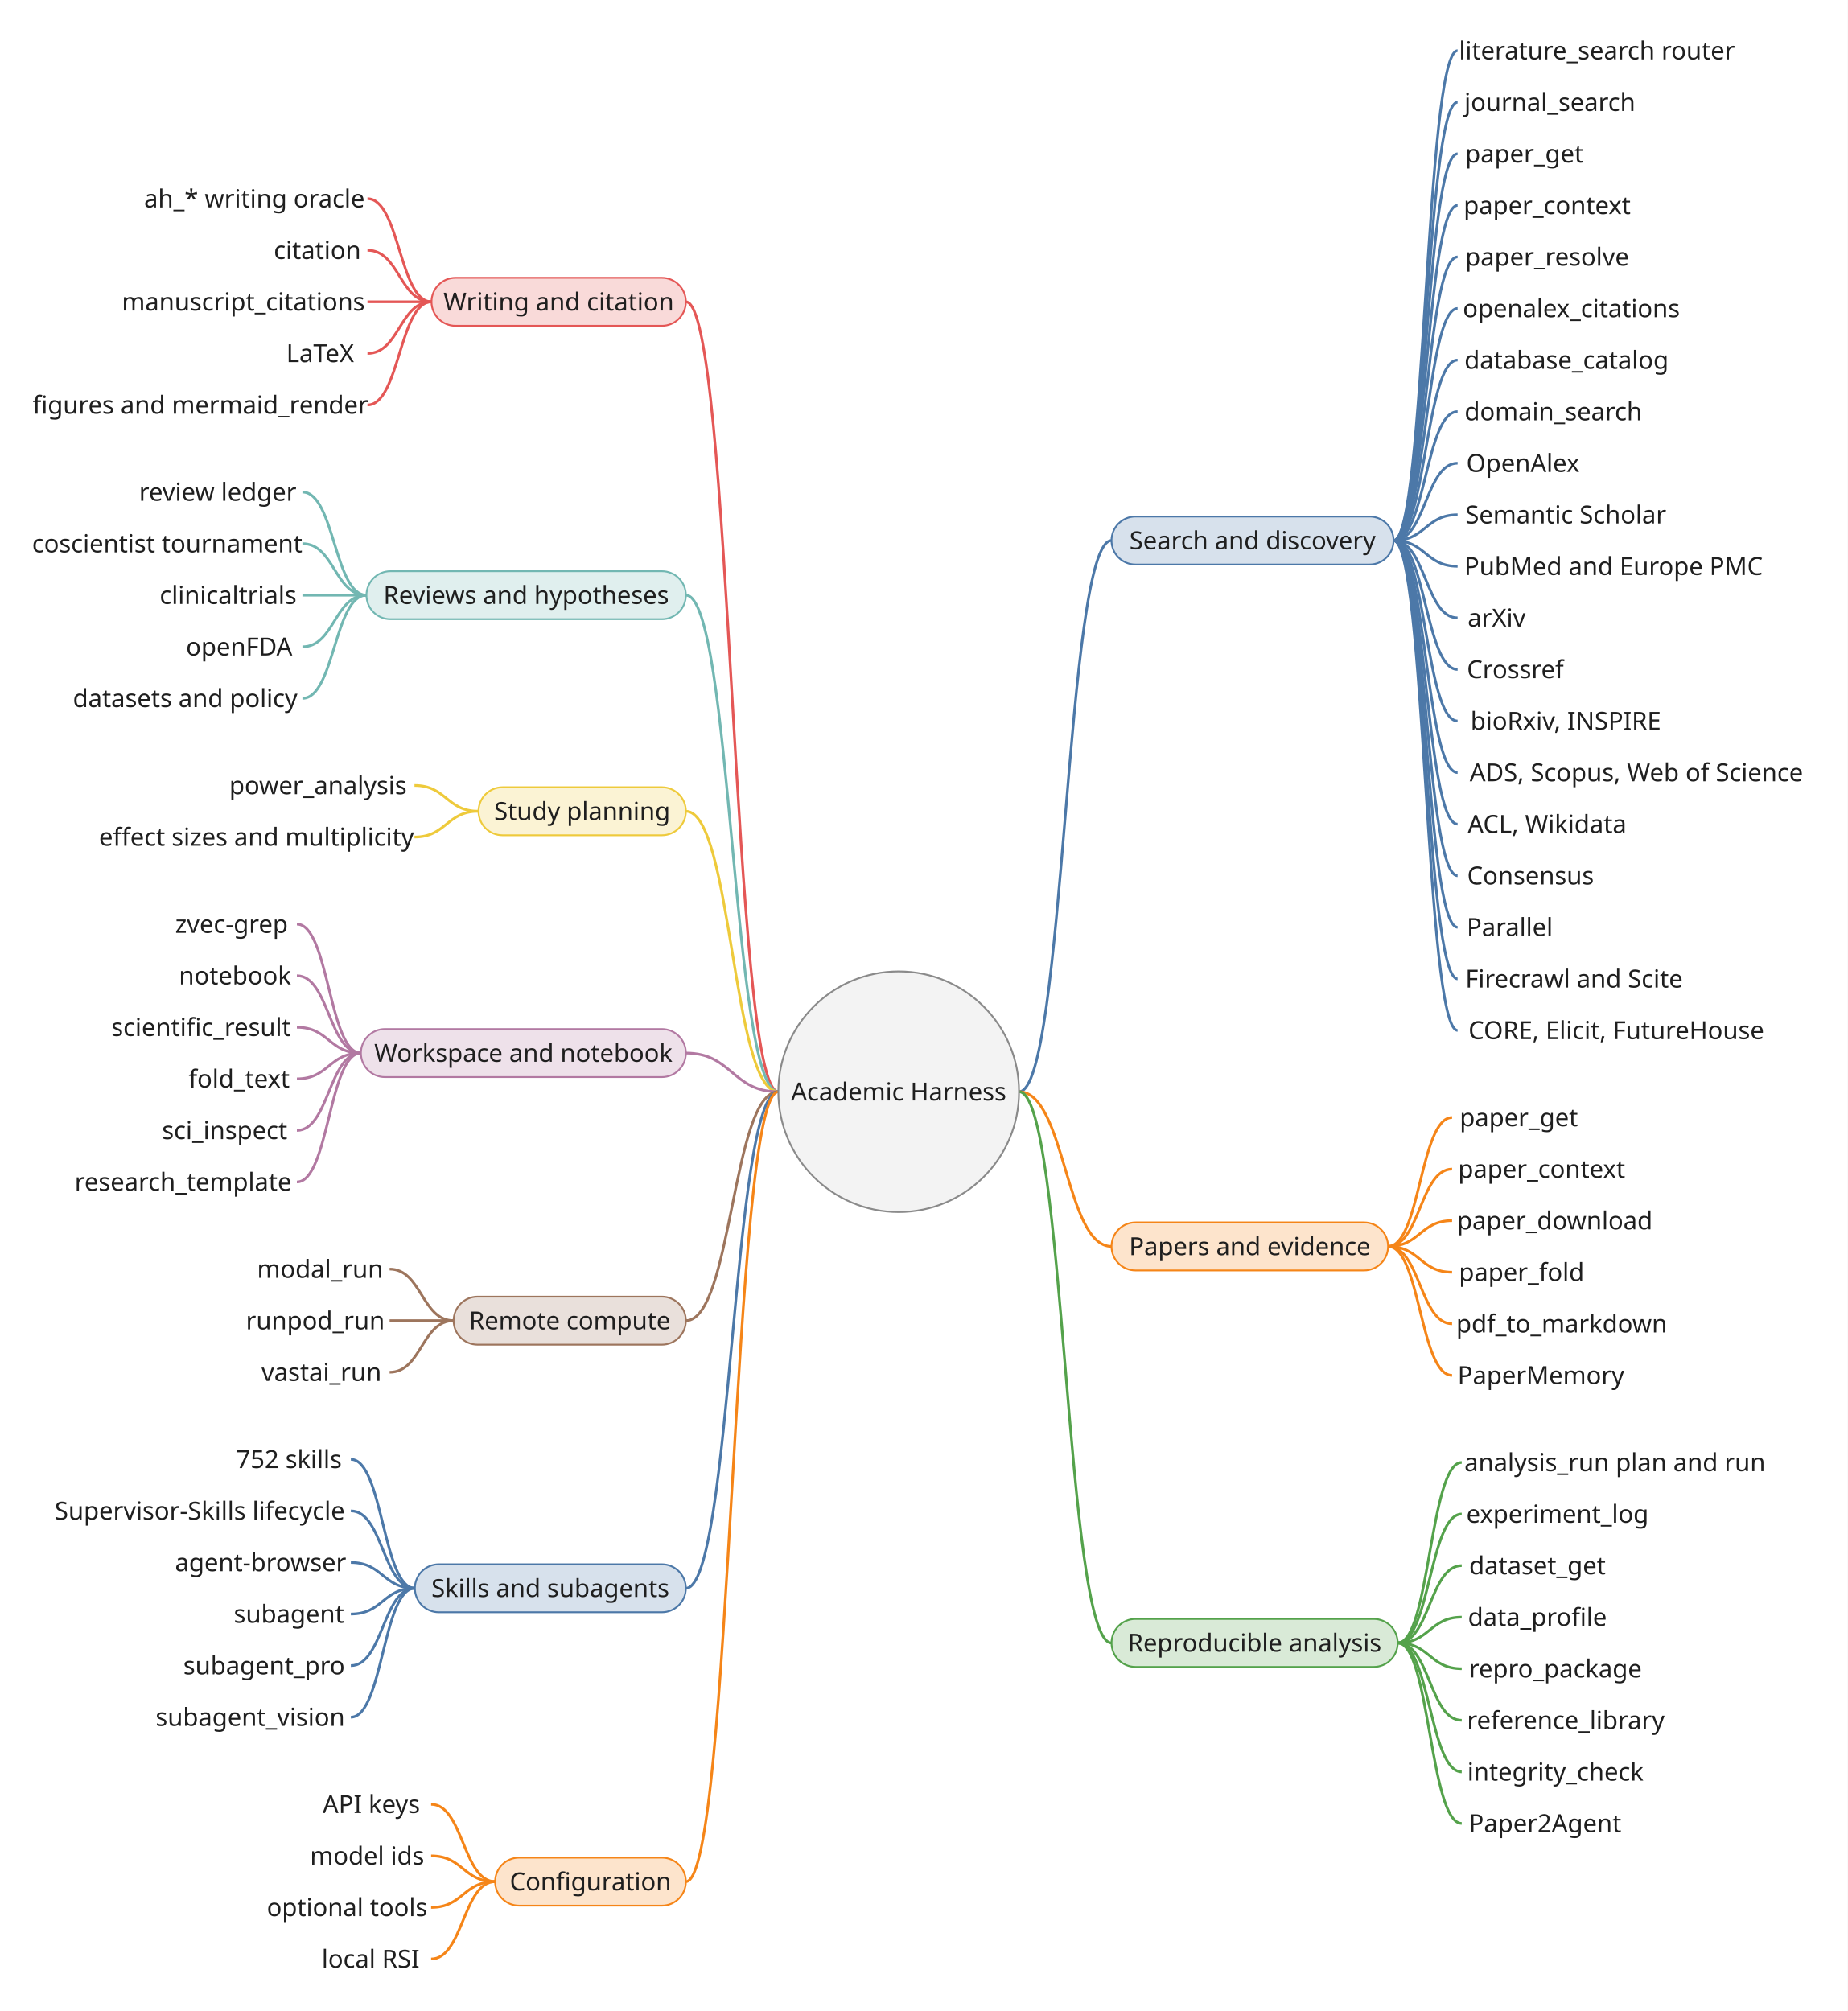
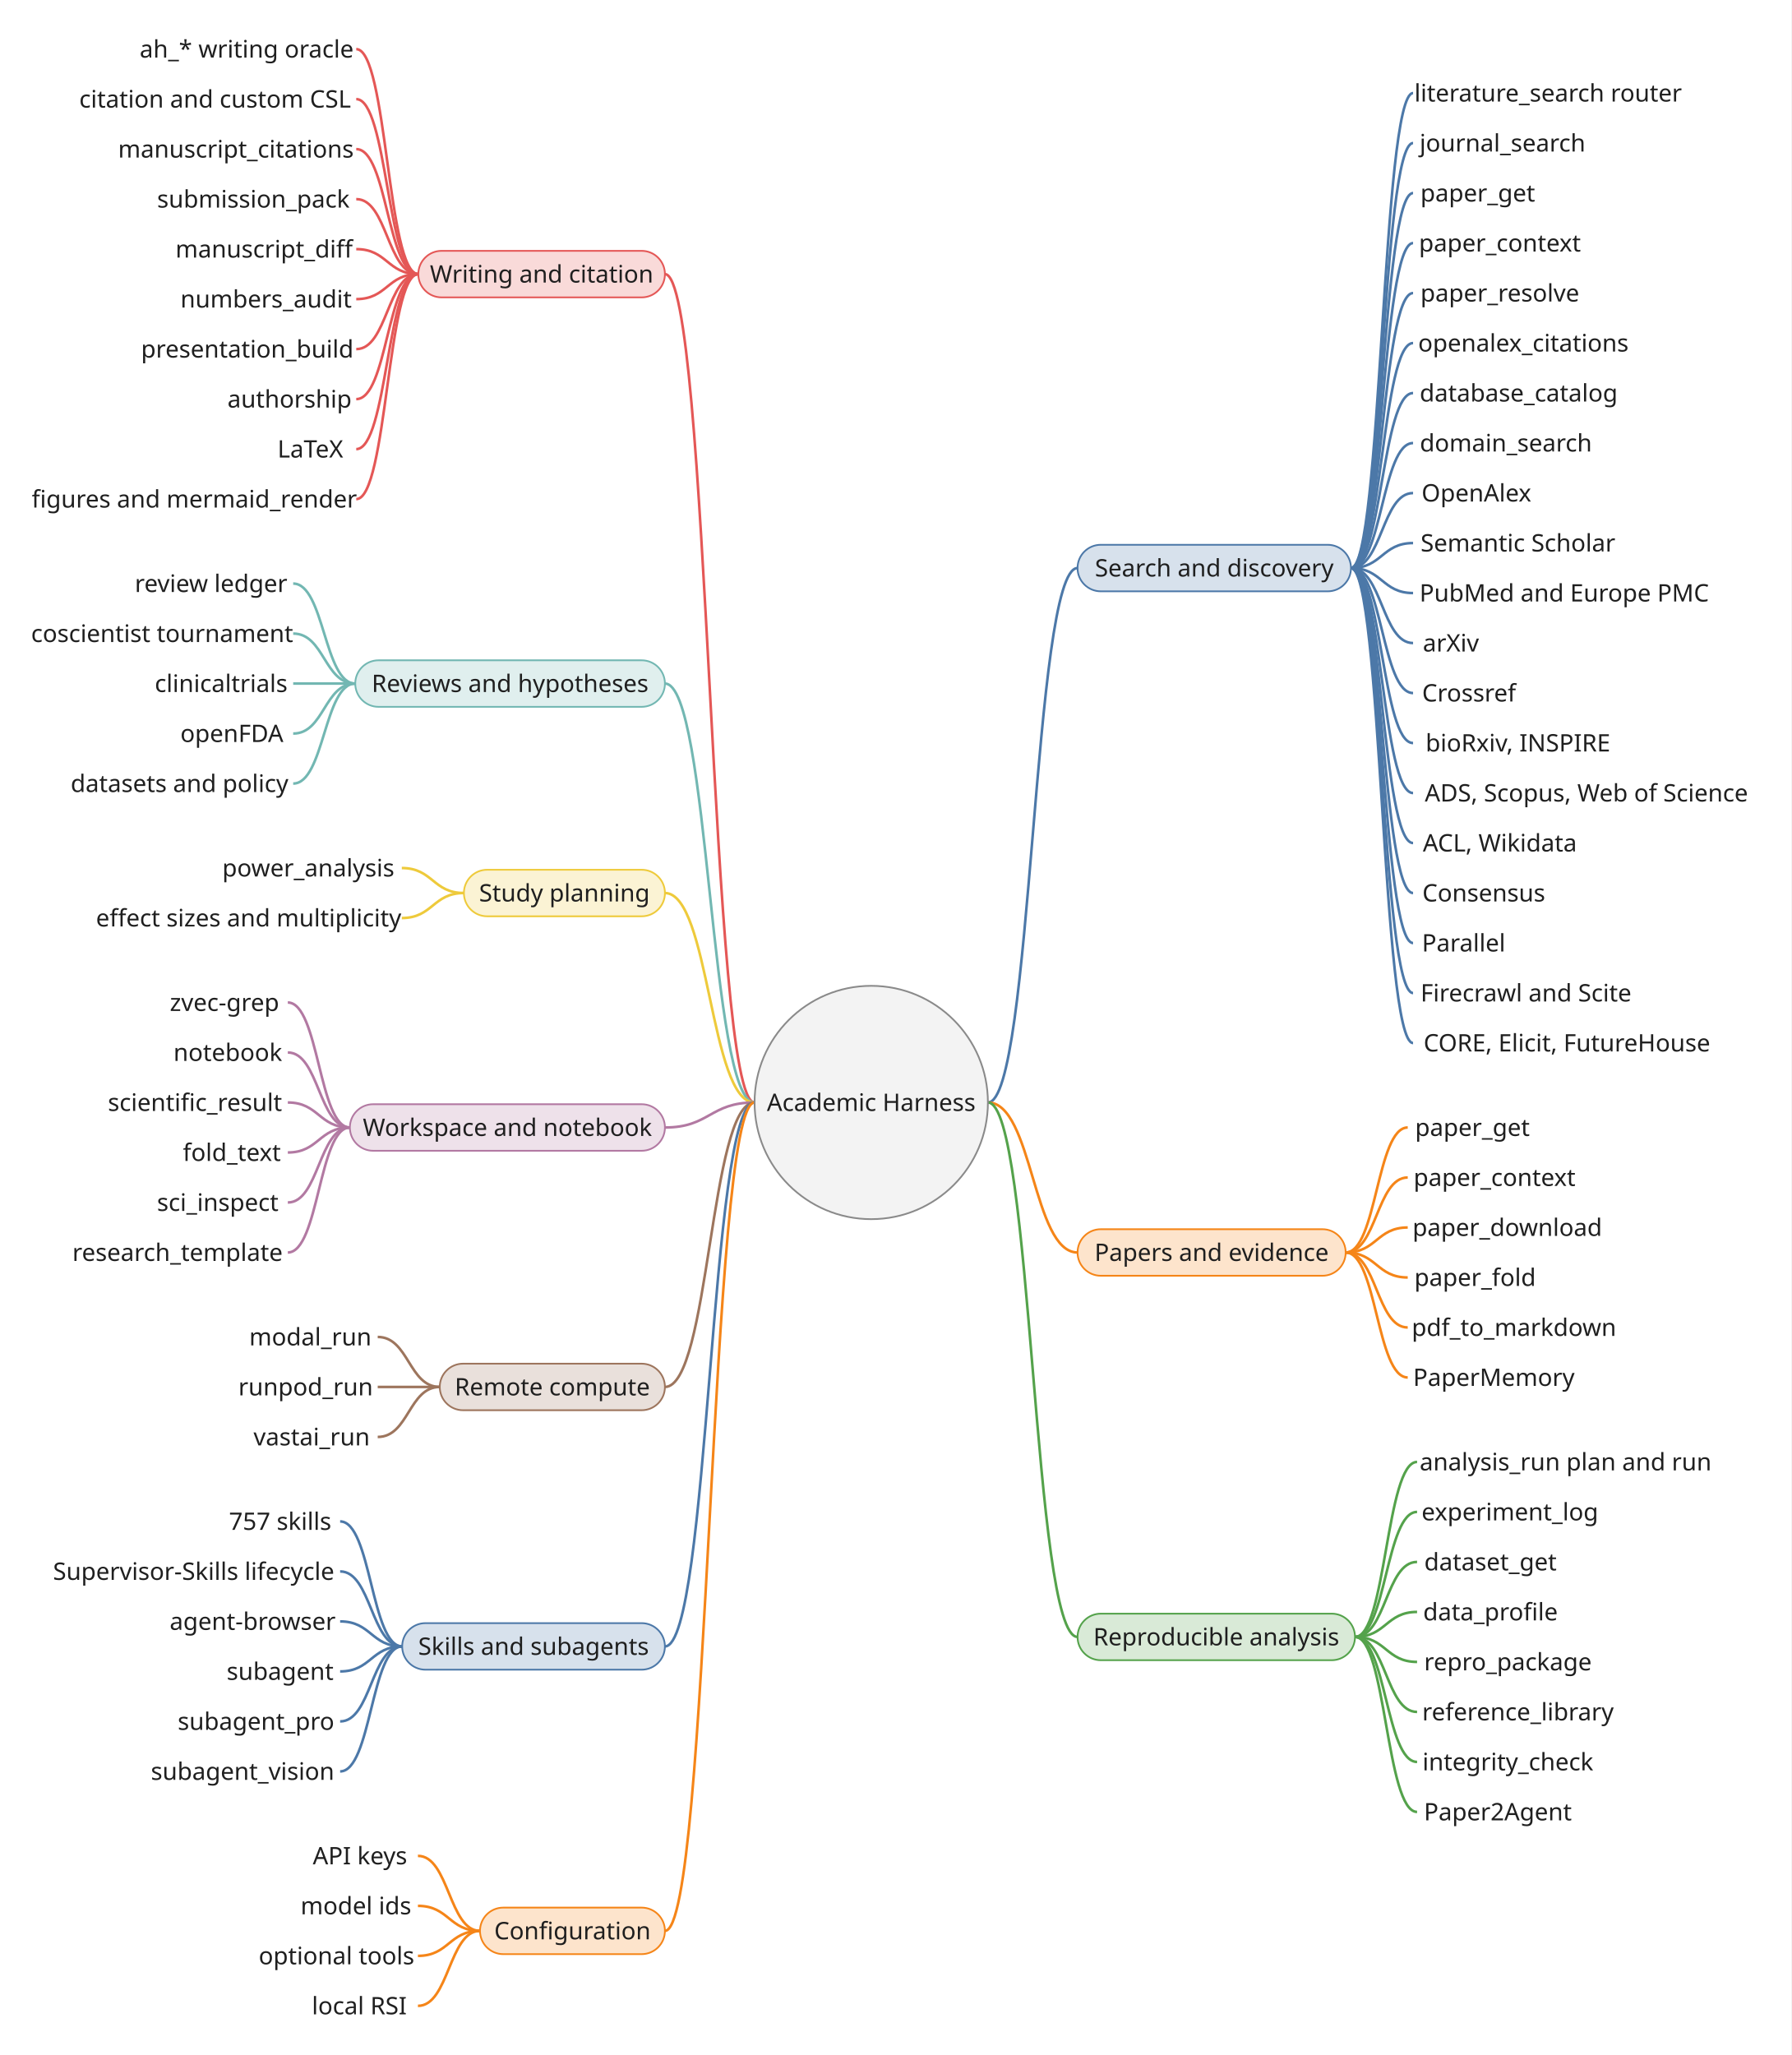
- <svg xmlns="http://www.w3.org/2000/svg" class="pele pele-mindmap" viewBox="0 0 1039 1131" width="1039" height="1131" style="max-width:100%;height:auto;--_bg:#fff;--_fg:#1f1f1f;--_m:#6e6e6e;--_l:#1f1f1f;--_s:#f3f3f3;--_a:#e6e6e6;--_b:#8a8a8a;--_c:#5b7bd5;color:#1f1f1f;--_fm:monospace;font:14px sans-serif;letter-spacing:normal;word-spacing:normal;text-transform:none;direction:ltr;font-family:sans-serif" fill="#1f1f1f" role="graphics-document document" aria-roledescription="mindmap">
+ <svg xmlns="http://www.w3.org/2000/svg" class="pele pele-mindmap" viewBox="0 0 1039 1192" width="1039" height="1192" style="max-width:100%;height:auto;--_bg:#fff;--_fg:#1f1f1f;--_m:#6e6e6e;--_l:#1f1f1f;--_s:#f3f3f3;--_a:#e6e6e6;--_b:#8a8a8a;--_c:#5b7bd5;color:#1f1f1f;--_fm:monospace;font:14px sans-serif;letter-spacing:normal;word-spacing:normal;text-transform:none;direction:ltr;font-family:sans-serif" fill="#1f1f1f" role="graphics-document document" aria-roledescription="mindmap">
  <rect width="100%" height="100%" fill="#ffffff" />
-   <g transform="translate(505.35,614)">
+   <g transform="translate(505.35,639.5)">
    <g class="pele-branch pele-section-0">
      <g class="pele-edges" fill="none" stroke="#4c78a8" stroke-width="1.5">
        <path class="pele-edge" d="M67.67,0C93.67,0 93.67,-310 119.67,-310" />
        <path class="pele-edge" d="M278.28,-310C296.28,-310 296.28,-585.5 314.28,-585.5" />
        <path class="pele-edge" d="M278.28,-310C296.28,-310 296.28,-556.5 314.28,-556.5" />
        <path class="pele-edge" d="M278.28,-310C296.28,-310 296.28,-527.5 314.28,-527.5" />
        <path class="pele-edge" d="M278.28,-310C296.28,-310 296.28,-498.5 314.28,-498.5" />
        <path class="pele-edge" d="M278.28,-310C296.28,-310 296.28,-469.5 314.28,-469.5" />
        <path class="pele-edge" d="M278.28,-310C296.28,-310 296.28,-440.5 314.28,-440.5" />
        <path class="pele-edge" d="M278.28,-310C296.28,-310 296.28,-411.5 314.28,-411.5" />
        <path class="pele-edge" d="M278.28,-310C296.28,-310 296.28,-382.5 314.28,-382.5" />
        <path class="pele-edge" d="M278.28,-310C296.28,-310 296.28,-353.5 314.28,-353.5" />
        <path class="pele-edge" d="M278.28,-310C296.28,-310 296.28,-324.5 314.28,-324.5" />
        <path class="pele-edge" d="M278.28,-310C296.28,-310 296.28,-295.5 314.28,-295.5" />
        <path class="pele-edge" d="M278.28,-310C296.28,-310 296.28,-266.5 314.28,-266.5" />
        <path class="pele-edge" d="M278.28,-310C296.28,-310 296.28,-237.5 314.28,-237.5" />
        <path class="pele-edge" d="M278.28,-310C296.28,-310 296.28,-208.5 314.28,-208.5" />
        <path class="pele-edge" d="M278.28,-310C296.28,-310 296.28,-179.5 314.28,-179.5" />
        <path class="pele-edge" d="M278.28,-310C296.28,-310 296.28,-150.5 314.28,-150.5" />
        <path class="pele-edge" d="M278.28,-310C296.28,-310 296.28,-121.5 314.28,-121.5" />
        <path class="pele-edge" d="M278.28,-310C296.28,-310 296.28,-92.5 314.28,-92.5" />
        <path class="pele-edge" d="M278.28,-310C296.28,-310 296.28,-63.5 314.28,-63.5" />
        <path class="pele-edge" d="M278.28,-310C296.28,-310 296.28,-34.5 314.28,-34.5" />
      </g>
      <g class="pele-node pele-shape-branch" data-id="Search and discovery" transform="translate(198.97,-310)">
        <rect x="-79.31" y="-13.5" width="158.61" height="27" rx="13.5" fill="#4c78a8" fill-opacity="0.22" stroke="#4c78a8" />
        <text class="pele-label" x="0" y="4.9" text-anchor="middle">Search and discovery</text>
      </g>
      <g class="pele-node pele-shape-text" data-id="literature_search router" transform="translate(392.64,-585.5)">
        <text class="pele-label" x="0" y="4.9" text-anchor="middle">literature_search router</text>
      </g>
      <g class="pele-node pele-shape-text" data-id="journal_search" transform="translate(366.18,-556.5)">
        <text class="pele-label" x="0" y="4.9" text-anchor="middle">journal_search</text>
      </g>
      <g class="pele-node pele-shape-text" data-id="paper_get" transform="translate(351.8,-527.5)">
        <text class="pele-label" x="0" y="4.9" text-anchor="middle">paper_get</text>
      </g>
      <g class="pele-node pele-shape-text" data-id="paper_context" transform="translate(364.64,-498.5)">
        <text class="pele-label" x="0" y="4.9" text-anchor="middle">paper_context</text>
      </g>
      <g class="pele-node pele-shape-text" data-id="paper_resolve" transform="translate(364.63,-469.5)">
        <text class="pele-label" x="0" y="4.9" text-anchor="middle">paper_resolve</text>
      </g>
      <g class="pele-node pele-shape-text" data-id="openalex_citations" transform="translate(378.25,-440.5)">
        <text class="pele-label" x="0" y="4.9" text-anchor="middle">openalex_citations</text>
      </g>
      <g class="pele-node pele-shape-text" data-id="database_catalog" transform="translate(375.54,-411.5)">
        <text class="pele-label" x="0" y="4.9" text-anchor="middle">database_catalog</text>
      </g>
      <g class="pele-node pele-shape-text" data-id="domain_search" transform="translate(368.13,-382.5)">
        <text class="pele-label" x="0" y="4.9" text-anchor="middle">domain_search</text>
      </g>
      <g class="pele-node pele-shape-text" data-id="OpenAlex" transform="translate(351.02,-353.5)">
        <text class="pele-label" x="0" y="4.9" text-anchor="middle">OpenAlex</text>
      </g>
      <g class="pele-node pele-shape-text" data-id="Semantic Scholar" transform="translate(375.13,-324.5)">
        <text class="pele-label" x="0" y="4.9" text-anchor="middle">Semantic Scholar</text>
      </g>
      <g class="pele-node pele-shape-text" data-id="PubMed and Europe PMC" transform="translate(401.98,-295.5)">
        <text class="pele-label" x="0" y="4.9" text-anchor="middle">PubMed and Europe PMC</text>
      </g>
      <g class="pele-node pele-shape-text" data-id="arXiv" transform="translate(336.22,-266.5)">
        <text class="pele-label" x="0" y="4.9" text-anchor="middle">arXiv</text>
      </g>
      <g class="pele-node pele-shape-text" data-id="Crossref" transform="translate(346.72,-237.5)">
        <text class="pele-label" x="0" y="4.9" text-anchor="middle">Crossref</text>
      </g>
      <g class="pele-node pele-shape-text" data-id="bioRxiv, INSPIRE" transform="translate(375.12,-208.5)">
        <text class="pele-label" x="0" y="4.9" text-anchor="middle">bioRxiv, INSPIRE</text>
      </g>
      <g class="pele-node pele-shape-text" data-id="ADS, Scopus, Web of Science" transform="translate(414.82,-179.5)">
        <text class="pele-label" x="0" y="4.9" text-anchor="middle">ADS, Scopus, Web of Science</text>
      </g>
      <g class="pele-node pele-shape-text" data-id="ACL, Wikidata" transform="translate(364.62,-150.5)">
        <text class="pele-label" x="0" y="4.9" text-anchor="middle">ACL, Wikidata</text>
      </g>
      <g class="pele-node pele-shape-text" data-id="Consensus" transform="translate(355.29,-121.5)">
        <text class="pele-label" x="0" y="4.9" text-anchor="middle">Consensus</text>
      </g>
      <g class="pele-node pele-shape-text" data-id="Parallel" transform="translate(343.62,-92.5)">
        <text class="pele-label" x="0" y="4.9" text-anchor="middle">Parallel</text>
      </g>
      <g class="pele-node pele-shape-text" data-id="Firecrawl and Scite" transform="translate(379.79,-63.5)">
        <text class="pele-label" x="0" y="4.9" text-anchor="middle">Firecrawl and Scite</text>
      </g>
      <g class="pele-node pele-shape-text" data-id="CORE, Elicit, FutureHouse" transform="translate(403.52,-34.5)">
        <text class="pele-label" x="0" y="4.9" text-anchor="middle">CORE, Elicit, FutureHouse</text>
      </g>
    </g>
    <g class="pele-branch pele-section-1">
      <g class="pele-edges" fill="none" stroke="#f58518" stroke-width="1.5">
        <path class="pele-edge" d="M67.67,0C93.67,0 93.67,87 119.67,87" />
        <path class="pele-edge" d="M275.18,87C293.18,87 293.18,14.5 311.18,14.5" />
        <path class="pele-edge" d="M275.18,87C293.18,87 293.18,43.5 311.18,43.5" />
        <path class="pele-edge" d="M275.18,87C293.18,87 293.18,72.5 311.18,72.5" />
        <path class="pele-edge" d="M275.18,87C293.18,87 293.18,101.5 311.18,101.5" />
        <path class="pele-edge" d="M275.18,87C293.18,87 293.18,130.5 311.18,130.5" />
        <path class="pele-edge" d="M275.18,87C293.18,87 293.18,159.5 311.18,159.5" />
      </g>
      <g class="pele-node pele-shape-branch" data-id="Papers and evidence" transform="translate(197.43,87)">
        <rect x="-77.76" y="-13.5" width="155.52" height="27" rx="13.5" fill="#f58518" fill-opacity="0.22" stroke="#f58518" />
        <text class="pele-label" x="0" y="4.9" text-anchor="middle">Papers and evidence</text>
      </g>
      <g class="pele-node pele-shape-text" data-id="paper_get" transform="translate(348.71,14.5)">
        <text class="pele-label" x="0" y="4.9" text-anchor="middle">paper_get</text>
      </g>
      <g class="pele-node pele-shape-text" data-id="paper_context" transform="translate(361.54,43.5)">
        <text class="pele-label" x="0" y="4.9" text-anchor="middle">paper_context</text>
      </g>
      <g class="pele-node pele-shape-text" data-id="paper_download" transform="translate(368.94,72.5)">
        <text class="pele-label" x="0" y="4.9" text-anchor="middle">paper_download</text>
      </g>
      <g class="pele-node pele-shape-text" data-id="paper_fold" transform="translate(350.26,101.5)">
        <text class="pele-label" x="0" y="4.9" text-anchor="middle">paper_fold</text>
      </g>
      <g class="pele-node pele-shape-text" data-id="pdf_to_markdown" transform="translate(372.82,130.5)">
        <text class="pele-label" x="0" y="4.9" text-anchor="middle">pdf_to_markdown</text>
      </g>
      <g class="pele-node pele-shape-text" data-id="PaperMemory" transform="translate(361.14,159.5)">
        <text class="pele-label" x="0" y="4.9" text-anchor="middle">PaperMemory</text>
      </g>
    </g>
    <g class="pele-branch pele-section-2">
      <g class="pele-edges" fill="none" stroke="#54a24b" stroke-width="1.5">
        <path class="pele-edge" d="M67.67,0C93.67,0 93.67,310 119.67,310" />
        <path class="pele-edge" d="M280.6,310C298.6,310 298.6,208.5 316.6,208.5" />
        <path class="pele-edge" d="M280.6,310C298.6,310 298.6,237.5 316.6,237.5" />
        <path class="pele-edge" d="M280.6,310C298.6,310 298.6,266.5 316.6,266.5" />
        <path class="pele-edge" d="M280.6,310C298.6,310 298.6,295.5 316.6,295.5" />
        <path class="pele-edge" d="M280.6,310C298.6,310 298.6,324.5 316.6,324.5" />
        <path class="pele-edge" d="M280.6,310C298.6,310 298.6,353.5 316.6,353.5" />
        <path class="pele-edge" d="M280.6,310C298.6,310 298.6,382.5 316.6,382.5" />
        <path class="pele-edge" d="M280.6,310C298.6,310 298.6,411.5 316.6,411.5" />
      </g>
      <g class="pele-node pele-shape-branch" data-id="Reproducible analysis" transform="translate(200.14,310)">
        <rect x="-80.47" y="-13.5" width="160.93" height="27" rx="13.5" fill="#54a24b" fill-opacity="0.22" stroke="#54a24b" />
        <text class="pele-label" x="0" y="4.9" text-anchor="middle">Reproducible analysis</text>
      </g>
      <g class="pele-node pele-shape-text" data-id="analysis_run plan and run" transform="translate(402.75,208.5)">
        <text class="pele-label" x="0" y="4.9" text-anchor="middle">analysis_run plan and run</text>
      </g>
      <g class="pele-node pele-shape-text" data-id="experiment_log" transform="translate(370.45,237.5)">
        <text class="pele-label" x="0" y="4.9" text-anchor="middle">experiment_log</text>
      </g>
      <g class="pele-node pele-shape-text" data-id="dataset_get" transform="translate(359.18,266.5)">
        <text class="pele-label" x="0" y="4.9" text-anchor="middle">dataset_get</text>
      </g>
      <g class="pele-node pele-shape-text" data-id="data_profile" transform="translate(359.18,295.5)">
        <text class="pele-label" x="0" y="4.9" text-anchor="middle">data_profile</text>
      </g>
      <g class="pele-node pele-shape-text" data-id="repro_package" transform="translate(369.29,324.5)">
        <text class="pele-label" x="0" y="4.9" text-anchor="middle">repro_package</text>
      </g>
      <g class="pele-node pele-shape-text" data-id="reference_library" transform="translate(375.12,353.5)">
        <text class="pele-label" x="0" y="4.9" text-anchor="middle">reference_library</text>
      </g>
      <g class="pele-node pele-shape-text" data-id="integrity_check" transform="translate(369.29,382.5)">
        <text class="pele-label" x="0" y="4.9" text-anchor="middle">integrity_check</text>
      </g>
      <g class="pele-node pele-shape-text" data-id="Paper2Agent" transform="translate(363.46,411.5)">
        <text class="pele-label" x="0" y="4.9" text-anchor="middle">Paper2Agent</text>
      </g>
    </g>
    <g class="pele-branch pele-section-3">
      <g class="pele-edges" fill="none" stroke="#e45756" stroke-width="1.5">
-         <path class="pele-edge" d="M-67.67,0C-93.67,0 -93.67,-444.25 -119.67,-444.25" />
-         <path class="pele-edge" d="M-262.71,-444.25C-280.71,-444.25 -280.71,-502.25 -298.71,-502.25" />
-         <path class="pele-edge" d="M-262.71,-444.25C-280.71,-444.25 -280.71,-473.25 -298.71,-473.25" />
-         <path class="pele-edge" d="M-262.71,-444.25C-280.71,-444.25 -280.71,-444.25 -298.71,-444.25" />
-         <path class="pele-edge" d="M-262.71,-444.25C-280.71,-444.25 -280.71,-415.25 -298.71,-415.25" />
-         <path class="pele-edge" d="M-262.71,-444.25C-280.71,-444.25 -280.71,-386.25 -298.71,-386.25" />
-       </g>
-       <g class="pele-node pele-shape-branch" data-id="Writing and citation" transform="translate(-191.19,-444.25)">
+         <path class="pele-edge" d="M-67.67,0C-93.67,0 -93.67,-480.5 -119.67,-480.5" />
+         <path class="pele-edge" d="M-262.71,-480.5C-280.71,-480.5 -280.71,-611 -298.71,-611" />
+         <path class="pele-edge" d="M-262.71,-480.5C-280.71,-480.5 -280.71,-582 -298.71,-582" />
+         <path class="pele-edge" d="M-262.71,-480.5C-280.71,-480.5 -280.71,-553 -298.71,-553" />
+         <path class="pele-edge" d="M-262.71,-480.5C-280.71,-480.5 -280.71,-524 -298.71,-524" />
+         <path class="pele-edge" d="M-262.71,-480.5C-280.71,-480.5 -280.71,-495 -298.71,-495" />
+         <path class="pele-edge" d="M-262.71,-480.5C-280.71,-480.5 -280.71,-466 -298.71,-466" />
+         <path class="pele-edge" d="M-262.71,-480.5C-280.71,-480.5 -280.71,-437 -298.71,-437" />
+         <path class="pele-edge" d="M-262.71,-480.5C-280.71,-480.5 -280.71,-408 -298.71,-408" />
+         <path class="pele-edge" d="M-262.71,-480.5C-280.71,-480.5 -280.71,-379 -298.71,-379" />
+         <path class="pele-edge" d="M-262.71,-480.5C-280.71,-480.5 -280.71,-350 -298.71,-350" />
+       </g>
+       <g class="pele-node pele-shape-branch" data-id="Writing and citation" transform="translate(-191.19,-480.5)">
        <rect x="-71.52" y="-13.5" width="143.04" height="27" rx="13.5" fill="#e45756" fill-opacity="0.22" stroke="#e45756" />
        <text class="pele-label" x="0" y="4.9" text-anchor="middle">Writing and citation</text>
      </g>
-       <g class="pele-node pele-shape-text" data-id="ah_* writing oracle" transform="translate(-362.29,-502.25)">
+       <g class="pele-node pele-shape-text" data-id="ah_* writing oracle" transform="translate(-362.29,-611)">
        <text class="pele-label" x="0" y="4.9" text-anchor="middle">ah_* writing oracle</text>
      </g>
-       <g class="pele-node pele-shape-text" data-id="citation" transform="translate(-326.89,-473.25)">
-         <text class="pele-label" x="0" y="4.9" text-anchor="middle">citation</text>
-       </g>
-       <g class="pele-node pele-shape-text" data-id="manuscript_citations" transform="translate(-368.51,-444.25)">
+       <g class="pele-node pele-shape-text" data-id="citation and custom CSL" transform="translate(-380.58,-582)">
+         <text class="pele-label" x="0" y="4.9" text-anchor="middle">citation and custom CSL</text>
+       </g>
+       <g class="pele-node pele-shape-text" data-id="manuscript_citations" transform="translate(-368.51,-553)">
        <text class="pele-label" x="0" y="4.9" text-anchor="middle">manuscript_citations</text>
      </g>
-       <g class="pele-node pele-shape-text" data-id="LaTeX" transform="translate(-325.33,-415.25)">
+       <g class="pele-node pele-shape-text" data-id="submission_pack" transform="translate(-358.39,-524)">
+         <text class="pele-label" x="0" y="4.9" text-anchor="middle">submission_pack</text>
+       </g>
+       <g class="pele-node pele-shape-text" data-id="manuscript_diff" transform="translate(-352.17,-495)">
+         <text class="pele-label" x="0" y="4.9" text-anchor="middle">manuscript_diff</text>
+       </g>
+       <g class="pele-node pele-shape-text" data-id="numbers_audit" transform="translate(-351.01,-466)">
+         <text class="pele-label" x="0" y="4.9" text-anchor="middle">numbers_audit</text>
+       </g>
+       <g class="pele-node pele-shape-text" data-id="presentation_build" transform="translate(-361.91,-437)">
+         <text class="pele-label" x="0" y="4.9" text-anchor="middle">presentation_build</text>
+       </g>
+       <g class="pele-node pele-shape-text" data-id="authorship" transform="translate(-337.39,-408)">
+         <text class="pele-label" x="0" y="4.9" text-anchor="middle">authorship</text>
+       </g>
+       <g class="pele-node pele-shape-text" data-id="LaTeX" transform="translate(-325.33,-379)">
        <text class="pele-label" x="0" y="4.9" text-anchor="middle">LaTeX</text>
      </g>
-       <g class="pele-node pele-shape-text" data-id="figures and mermaid_render" transform="translate(-392.63,-386.25)">
+       <g class="pele-node pele-shape-text" data-id="figures and mermaid_render" transform="translate(-392.63,-350)">
        <text class="pele-label" x="0" y="4.9" text-anchor="middle">figures and mermaid_render</text>
      </g>
    </g>
    <g class="pele-branch pele-section-4">
      <g class="pele-edges" fill="none" stroke="#72b7b2" stroke-width="1.5">
-         <path class="pele-edge" d="M-67.67,0C-93.67,0 -93.67,-279.25 -119.67,-279.25" />
-         <path class="pele-edge" d="M-299.29,-279.25C-317.29,-279.25 -317.29,-337.25 -335.29,-337.25" />
-         <path class="pele-edge" d="M-299.29,-279.25C-317.29,-279.25 -317.29,-308.25 -335.29,-308.25" />
-         <path class="pele-edge" d="M-299.29,-279.25C-317.29,-279.25 -317.29,-279.25 -335.29,-279.25" />
-         <path class="pele-edge" d="M-299.29,-279.25C-317.29,-279.25 -317.29,-250.25 -335.29,-250.25" />
-         <path class="pele-edge" d="M-299.29,-279.25C-317.29,-279.25 -317.29,-221.25 -335.29,-221.25" />
-       </g>
-       <g class="pele-node pele-shape-branch" data-id="Reviews and hypotheses" transform="translate(-209.48,-279.25)">
+         <path class="pele-edge" d="M-67.67,0C-93.67,0 -93.67,-243 -119.67,-243" />
+         <path class="pele-edge" d="M-299.29,-243C-317.29,-243 -317.29,-301 -335.29,-301" />
+         <path class="pele-edge" d="M-299.29,-243C-317.29,-243 -317.29,-272 -335.29,-272" />
+         <path class="pele-edge" d="M-299.29,-243C-317.29,-243 -317.29,-243 -335.29,-243" />
+         <path class="pele-edge" d="M-299.29,-243C-317.29,-243 -317.29,-214 -335.29,-214" />
+         <path class="pele-edge" d="M-299.29,-243C-317.29,-243 -317.29,-185 -335.29,-185" />
+       </g>
+       <g class="pele-node pele-shape-branch" data-id="Reviews and hypotheses" transform="translate(-209.48,-243)">
        <rect x="-89.81" y="-13.5" width="179.62" height="27" rx="13.5" fill="#72b7b2" fill-opacity="0.22" stroke="#72b7b2" />
        <text class="pele-label" x="0" y="4.9" text-anchor="middle">Reviews and hypotheses</text>
      </g>
-       <g class="pele-node pele-shape-text" data-id="review ledger" transform="translate(-382.91,-337.25)">
+       <g class="pele-node pele-shape-text" data-id="review ledger" transform="translate(-382.91,-301)">
        <text class="pele-label" x="0" y="4.9" text-anchor="middle">review ledger</text>
      </g>
-       <g class="pele-node pele-shape-text" data-id="coscientist tournament" transform="translate(-411.32,-308.25)">
+       <g class="pele-node pele-shape-text" data-id="coscientist tournament" transform="translate(-411.32,-272)">
        <text class="pele-label" x="0" y="4.9" text-anchor="middle">coscientist tournament</text>
      </g>
-       <g class="pele-node pele-shape-text" data-id="clinicaltrials" transform="translate(-377.07,-279.25)">
+       <g class="pele-node pele-shape-text" data-id="clinicaltrials" transform="translate(-377.07,-243)">
        <text class="pele-label" x="0" y="4.9" text-anchor="middle">clinicaltrials</text>
      </g>
-       <g class="pele-node pele-shape-text" data-id="openFDA" transform="translate(-370.86,-250.25)">
+       <g class="pele-node pele-shape-text" data-id="openFDA" transform="translate(-370.86,-214)">
        <text class="pele-label" x="0" y="4.9" text-anchor="middle">openFDA</text>
      </g>
-       <g class="pele-node pele-shape-text" data-id="datasets and policy" transform="translate(-401.21,-221.25)">
+       <g class="pele-node pele-shape-text" data-id="datasets and policy" transform="translate(-401.21,-185)">
        <text class="pele-label" x="0" y="4.9" text-anchor="middle">datasets and policy</text>
      </g>
    </g>
    <g class="pele-branch pele-section-5">
      <g class="pele-edges" fill="none" stroke="#eeca3b" stroke-width="1.5">
-         <path class="pele-edge" d="M-67.67,0C-93.67,0 -93.67,-157.75 -119.67,-157.75" />
-         <path class="pele-edge" d="M-236.28,-157.75C-254.28,-157.75 -254.28,-172.25 -272.28,-172.25" />
-         <path class="pele-edge" d="M-236.28,-157.75C-254.28,-157.75 -254.28,-143.25 -272.28,-143.25" />
-       </g>
-       <g class="pele-node pele-shape-branch" data-id="Study planning" transform="translate(-177.97,-157.75)">
+         <path class="pele-edge" d="M-67.67,0C-93.67,0 -93.67,-121.5 -119.67,-121.5" />
+         <path class="pele-edge" d="M-236.28,-121.5C-254.28,-121.5 -254.28,-136 -272.28,-136" />
+         <path class="pele-edge" d="M-236.28,-121.5C-254.28,-121.5 -254.28,-107 -272.28,-107" />
+       </g>
+       <g class="pele-node pele-shape-branch" data-id="Study planning" transform="translate(-177.97,-121.5)">
        <rect x="-58.3" y="-13.5" width="116.61" height="27" rx="13.5" fill="#eeca3b" fill-opacity="0.22" stroke="#eeca3b" />
        <text class="pele-label" x="0" y="4.9" text-anchor="middle">Study planning</text>
      </g>
-       <g class="pele-node pele-shape-text" data-id="power_analysis" transform="translate(-326.52,-172.25)">
+       <g class="pele-node pele-shape-text" data-id="power_analysis" transform="translate(-326.52,-136)">
        <text class="pele-label" x="0" y="4.9" text-anchor="middle">power_analysis</text>
      </g>
-       <g class="pele-node pele-shape-text" data-id="effect sizes and multiplicity" transform="translate(-361.14,-143.25)">
+       <g class="pele-node pele-shape-text" data-id="effect sizes and multiplicity" transform="translate(-361.14,-107)">
        <text class="pele-label" x="0" y="4.9" text-anchor="middle">effect sizes and multiplicity</text>
      </g>
    </g>
    <g class="pele-branch pele-section-6">
      <g class="pele-edges" fill="none" stroke="#b279a2" stroke-width="1.5">
-         <path class="pele-edge" d="M-67.67,0C-93.67,0 -93.67,-21.75 -119.67,-21.75" />
-         <path class="pele-edge" d="M-302.41,-21.75C-320.41,-21.75 -320.41,-94.25 -338.41,-94.25" />
-         <path class="pele-edge" d="M-302.41,-21.75C-320.41,-21.75 -320.41,-65.25 -338.41,-65.25" />
-         <path class="pele-edge" d="M-302.41,-21.75C-320.41,-21.75 -320.41,-36.25 -338.41,-36.25" />
-         <path class="pele-edge" d="M-302.41,-21.75C-320.41,-21.75 -320.41,-7.25 -338.41,-7.25" />
-         <path class="pele-edge" d="M-302.41,-21.75C-320.41,-21.75 -320.41,21.75 -338.41,21.75" />
-         <path class="pele-edge" d="M-302.41,-21.75C-320.41,-21.75 -320.41,50.75 -338.41,50.75" />
-       </g>
-       <g class="pele-node pele-shape-branch" data-id="Workspace and notebook" transform="translate(-211.04,-21.75)">
+         <path class="pele-edge" d="M-67.67,0C-93.67,0 -93.67,14.5 -119.67,14.5" />
+         <path class="pele-edge" d="M-302.41,14.5C-320.41,14.5 -320.41,-58 -338.41,-58" />
+         <path class="pele-edge" d="M-302.41,14.5C-320.41,14.5 -320.41,-29 -338.41,-29" />
+         <path class="pele-edge" d="M-302.41,14.5C-320.41,14.5 -320.41,0 -338.41,0" />
+         <path class="pele-edge" d="M-302.41,14.5C-320.41,14.5 -320.41,29 -338.41,29" />
+         <path class="pele-edge" d="M-302.41,14.5C-320.41,14.5 -320.41,58 -338.41,58" />
+         <path class="pele-edge" d="M-302.41,14.5C-320.41,14.5 -320.41,87 -338.41,87" />
+       </g>
+       <g class="pele-node pele-shape-branch" data-id="Workspace and notebook" transform="translate(-211.04,14.5)">
        <rect x="-91.37" y="-13.5" width="182.75" height="27" rx="13.5" fill="#b279a2" fill-opacity="0.22" stroke="#b279a2" />
        <text class="pele-label" x="0" y="4.9" text-anchor="middle">Workspace and notebook</text>
      </g>
-       <g class="pele-node pele-shape-text" data-id="zvec-grep" transform="translate(-375.14,-94.25)">
+       <g class="pele-node pele-shape-text" data-id="zvec-grep" transform="translate(-375.14,-58)">
        <text class="pele-label" x="0" y="4.9" text-anchor="middle">zvec-grep</text>
      </g>
-       <g class="pele-node pele-shape-text" data-id="notebook" transform="translate(-373.21,-65.25)">
+       <g class="pele-node pele-shape-text" data-id="notebook" transform="translate(-373.21,-29)">
        <text class="pele-label" x="0" y="4.9" text-anchor="middle">notebook</text>
      </g>
-       <g class="pele-node pele-shape-text" data-id="scientific_result" transform="translate(-392.26,-36.25)">
+       <g class="pele-node pele-shape-text" data-id="scientific_result" transform="translate(-392.26,0)">
        <text class="pele-label" x="0" y="4.9" text-anchor="middle">scientific_result</text>
      </g>
-       <g class="pele-node pele-shape-text" data-id="fold_text" transform="translate(-370.87,-7.25)">
+       <g class="pele-node pele-shape-text" data-id="fold_text" transform="translate(-370.87,29)">
        <text class="pele-label" x="0" y="4.9" text-anchor="middle">fold_text</text>
      </g>
-       <g class="pele-node pele-shape-text" data-id="sci_inspect" transform="translate(-379.04,21.75)">
+       <g class="pele-node pele-shape-text" data-id="sci_inspect" transform="translate(-379.04,58)">
        <text class="pele-label" x="0" y="4.9" text-anchor="middle">sci_inspect</text>
      </g>
-       <g class="pele-node pele-shape-text" data-id="research_template" transform="translate(-402.38,50.75)">
+       <g class="pele-node pele-shape-text" data-id="research_template" transform="translate(-402.38,87)">
        <text class="pele-label" x="0" y="4.9" text-anchor="middle">research_template</text>
      </g>
    </g>
    <g class="pele-branch pele-section-7">
      <g class="pele-edges" fill="none" stroke="#9d755d" stroke-width="1.5">
-         <path class="pele-edge" d="M-67.67,0C-93.67,0 -93.67,128.75 -119.67,128.75" />
-         <path class="pele-edge" d="M-250.26,128.75C-268.26,128.75 -268.26,99.75 -286.26,99.75" />
-         <path class="pele-edge" d="M-250.26,128.75C-268.26,128.75 -268.26,128.75 -286.26,128.75" />
-         <path class="pele-edge" d="M-250.26,128.75C-268.26,128.75 -268.26,157.75 -286.26,157.75" />
-       </g>
-       <g class="pele-node pele-shape-branch" data-id="Remote compute" transform="translate(-184.97,128.75)">
+         <path class="pele-edge" d="M-67.67,0C-93.67,0 -93.67,165 -119.67,165" />
+         <path class="pele-edge" d="M-250.26,165C-268.26,165 -268.26,136 -286.26,136" />
+         <path class="pele-edge" d="M-250.26,165C-268.26,165 -268.26,165 -286.26,165" />
+         <path class="pele-edge" d="M-250.26,165C-268.26,165 -268.26,194 -286.26,194" />
+       </g>
+       <g class="pele-node pele-shape-branch" data-id="Remote compute" transform="translate(-184.97,165)">
        <rect x="-65.3" y="-13.5" width="130.6" height="27" rx="13.5" fill="#9d755d" fill-opacity="0.22" stroke="#9d755d" />
        <text class="pele-label" x="0" y="4.9" text-anchor="middle">Remote compute</text>
      </g>
-       <g class="pele-node pele-shape-text" data-id="modal_run" transform="translate(-325.33,99.75)">
+       <g class="pele-node pele-shape-text" data-id="modal_run" transform="translate(-325.33,136)">
        <text class="pele-label" x="0" y="4.9" text-anchor="middle">modal_run</text>
      </g>
-       <g class="pele-node pele-shape-text" data-id="runpod_run" transform="translate(-328.06,128.75)">
+       <g class="pele-node pele-shape-text" data-id="runpod_run" transform="translate(-328.06,165)">
        <text class="pele-label" x="0" y="4.9" text-anchor="middle">runpod_run</text>
      </g>
-       <g class="pele-node pele-shape-text" data-id="vastai_run" transform="translate(-324.56,157.75)">
+       <g class="pele-node pele-shape-text" data-id="vastai_run" transform="translate(-324.56,194)">
        <text class="pele-label" x="0" y="4.9" text-anchor="middle">vastai_run</text>
      </g>
    </g>
    <g class="pele-branch pele-section-8">
      <g class="pele-edges" fill="none" stroke="#4c78a8" stroke-width="1.5">
-         <path class="pele-edge" d="M-67.67,0C-93.67,0 -93.67,279.25 -119.67,279.25" />
-         <path class="pele-edge" d="M-272.06,279.25C-290.06,279.25 -290.06,206.75 -308.06,206.75" />
-         <path class="pele-edge" d="M-272.06,279.25C-290.06,279.25 -290.06,235.75 -308.06,235.75" />
-         <path class="pele-edge" d="M-272.06,279.25C-290.06,279.25 -290.06,264.75 -308.06,264.75" />
-         <path class="pele-edge" d="M-272.06,279.25C-290.06,279.25 -290.06,293.75 -308.06,293.75" />
-         <path class="pele-edge" d="M-272.06,279.25C-290.06,279.25 -290.06,322.75 -308.06,322.75" />
-         <path class="pele-edge" d="M-272.06,279.25C-290.06,279.25 -290.06,351.75 -308.06,351.75" />
-       </g>
-       <g class="pele-node pele-shape-branch" data-id="Skills and subagents" transform="translate(-195.87,279.25)">
+         <path class="pele-edge" d="M-67.67,0C-93.67,0 -93.67,315.5 -119.67,315.5" />
+         <path class="pele-edge" d="M-272.06,315.5C-290.06,315.5 -290.06,243 -308.06,243" />
+         <path class="pele-edge" d="M-272.06,315.5C-290.06,315.5 -290.06,272 -308.06,272" />
+         <path class="pele-edge" d="M-272.06,315.5C-290.06,315.5 -290.06,301 -308.06,301" />
+         <path class="pele-edge" d="M-272.06,315.5C-290.06,315.5 -290.06,330 -308.06,330" />
+         <path class="pele-edge" d="M-272.06,315.5C-290.06,315.5 -290.06,359 -308.06,359" />
+         <path class="pele-edge" d="M-272.06,315.5C-290.06,315.5 -290.06,388 -308.06,388" />
+       </g>
+       <g class="pele-node pele-shape-branch" data-id="Skills and subagents" transform="translate(-195.87,315.5)">
        <rect x="-76.2" y="-13.5" width="152.39" height="27" rx="13.5" fill="#4c78a8" fill-opacity="0.22" stroke="#4c78a8" />
        <text class="pele-label" x="0" y="4.9" text-anchor="middle">Skills and subagents</text>
      </g>
-       <g class="pele-node pele-shape-text" data-id="752 skills" transform="translate(-342.85,206.75)">
-         <text class="pele-label" x="0" y="4.9" text-anchor="middle">752 skills</text>
-       </g>
-       <g class="pele-node pele-shape-text" data-id="Supervisor-Skills lifecycle" transform="translate(-393.02,235.75)">
+       <g class="pele-node pele-shape-text" data-id="757 skills" transform="translate(-342.85,243)">
+         <text class="pele-label" x="0" y="4.9" text-anchor="middle">757 skills</text>
+       </g>
+       <g class="pele-node pele-shape-text" data-id="Supervisor-Skills lifecycle" transform="translate(-393.02,272)">
        <text class="pele-label" x="0" y="4.9" text-anchor="middle">Supervisor-Skills lifecycle</text>
      </g>
-       <g class="pele-node pele-shape-text" data-id="agent-browser" transform="translate(-358.8,264.75)">
+       <g class="pele-node pele-shape-text" data-id="agent-browser" transform="translate(-358.8,301)">
        <text class="pele-label" x="0" y="4.9" text-anchor="middle">agent-browser</text>
      </g>
-       <g class="pele-node pele-shape-text" data-id="subagent" transform="translate(-342.86,293.75)">
+       <g class="pele-node pele-shape-text" data-id="subagent" transform="translate(-342.86,330)">
        <text class="pele-label" x="0" y="4.9" text-anchor="middle">subagent</text>
      </g>
-       <g class="pele-node pele-shape-text" data-id="subagent_pro" transform="translate(-356.87,322.75)">
+       <g class="pele-node pele-shape-text" data-id="subagent_pro" transform="translate(-356.87,359)">
        <text class="pele-label" x="0" y="4.9" text-anchor="middle">subagent_pro</text>
      </g>
-       <g class="pele-node pele-shape-text" data-id="subagent_vision" transform="translate(-364.64,351.75)">
+       <g class="pele-node pele-shape-text" data-id="subagent_vision" transform="translate(-364.64,388)">
        <text class="pele-label" x="0" y="4.9" text-anchor="middle">subagent_vision</text>
      </g>
    </g>
    <g class="pele-branch pele-section-9">
      <g class="pele-edges" fill="none" stroke="#f58518" stroke-width="1.5">
-         <path class="pele-edge" d="M-67.67,0C-93.67,0 -93.67,444.25 -119.67,444.25" />
-         <path class="pele-edge" d="M-226.93,444.25C-244.93,444.25 -244.93,400.75 -262.93,400.75" />
-         <path class="pele-edge" d="M-226.93,444.25C-244.93,444.25 -244.93,429.75 -262.93,429.75" />
-         <path class="pele-edge" d="M-226.93,444.25C-244.93,444.25 -244.93,458.75 -262.93,458.75" />
-         <path class="pele-edge" d="M-226.93,444.25C-244.93,444.25 -244.93,487.75 -262.93,487.75" />
-       </g>
-       <g class="pele-node pele-shape-branch" data-id="Configuration" transform="translate(-173.3,444.25)">
+         <path class="pele-edge" d="M-67.67,0C-93.67,0 -93.67,480.5 -119.67,480.5" />
+         <path class="pele-edge" d="M-226.93,480.5C-244.93,480.5 -244.93,437 -262.93,437" />
+         <path class="pele-edge" d="M-226.93,480.5C-244.93,480.5 -244.93,466 -262.93,466" />
+         <path class="pele-edge" d="M-226.93,480.5C-244.93,480.5 -244.93,495 -262.93,495" />
+         <path class="pele-edge" d="M-226.93,480.5C-244.93,480.5 -244.93,524 -262.93,524" />
+       </g>
+       <g class="pele-node pele-shape-branch" data-id="Configuration" transform="translate(-173.3,480.5)">
        <rect x="-53.63" y="-13.5" width="107.26" height="27" rx="13.5" fill="#f58518" fill-opacity="0.22" stroke="#f58518" />
        <text class="pele-label" x="0" y="4.9" text-anchor="middle">Configuration</text>
      </g>
-       <g class="pele-node pele-shape-text" data-id="API keys" transform="translate(-296.55,400.75)">
+       <g class="pele-node pele-shape-text" data-id="API keys" transform="translate(-296.55,437)">
        <text class="pele-label" x="0" y="4.9" text-anchor="middle">API keys</text>
      </g>
-       <g class="pele-node pele-shape-text" data-id="model ids" transform="translate(-298.88,429.75)">
+       <g class="pele-node pele-shape-text" data-id="model ids" transform="translate(-298.88,466)">
        <text class="pele-label" x="0" y="4.9" text-anchor="middle">model ids</text>
      </g>
-       <g class="pele-node pele-shape-text" data-id="optional tools" transform="translate(-310.17,458.75)">
+       <g class="pele-node pele-shape-text" data-id="optional tools" transform="translate(-310.17,495)">
        <text class="pele-label" x="0" y="4.9" text-anchor="middle">optional tools</text>
      </g>
-       <g class="pele-node pele-shape-text" data-id="local RSI" transform="translate(-296.93,487.75)">
+       <g class="pele-node pele-shape-text" data-id="local RSI" transform="translate(-296.93,524)">
        <text class="pele-label" x="0" y="4.9" text-anchor="middle">local RSI</text>
      </g>
    </g>
    <g class="pele-node pele-shape-circle pele-root" data-id="root" transform="translate(0,0)">
      <circle r="67.67" fill="#f3f3f3" stroke="#8a8a8a" />
      <text class="pele-label" x="0" y="4.9" text-anchor="middle">Academic Harness</text>
    </g>
  </g>
</svg>
